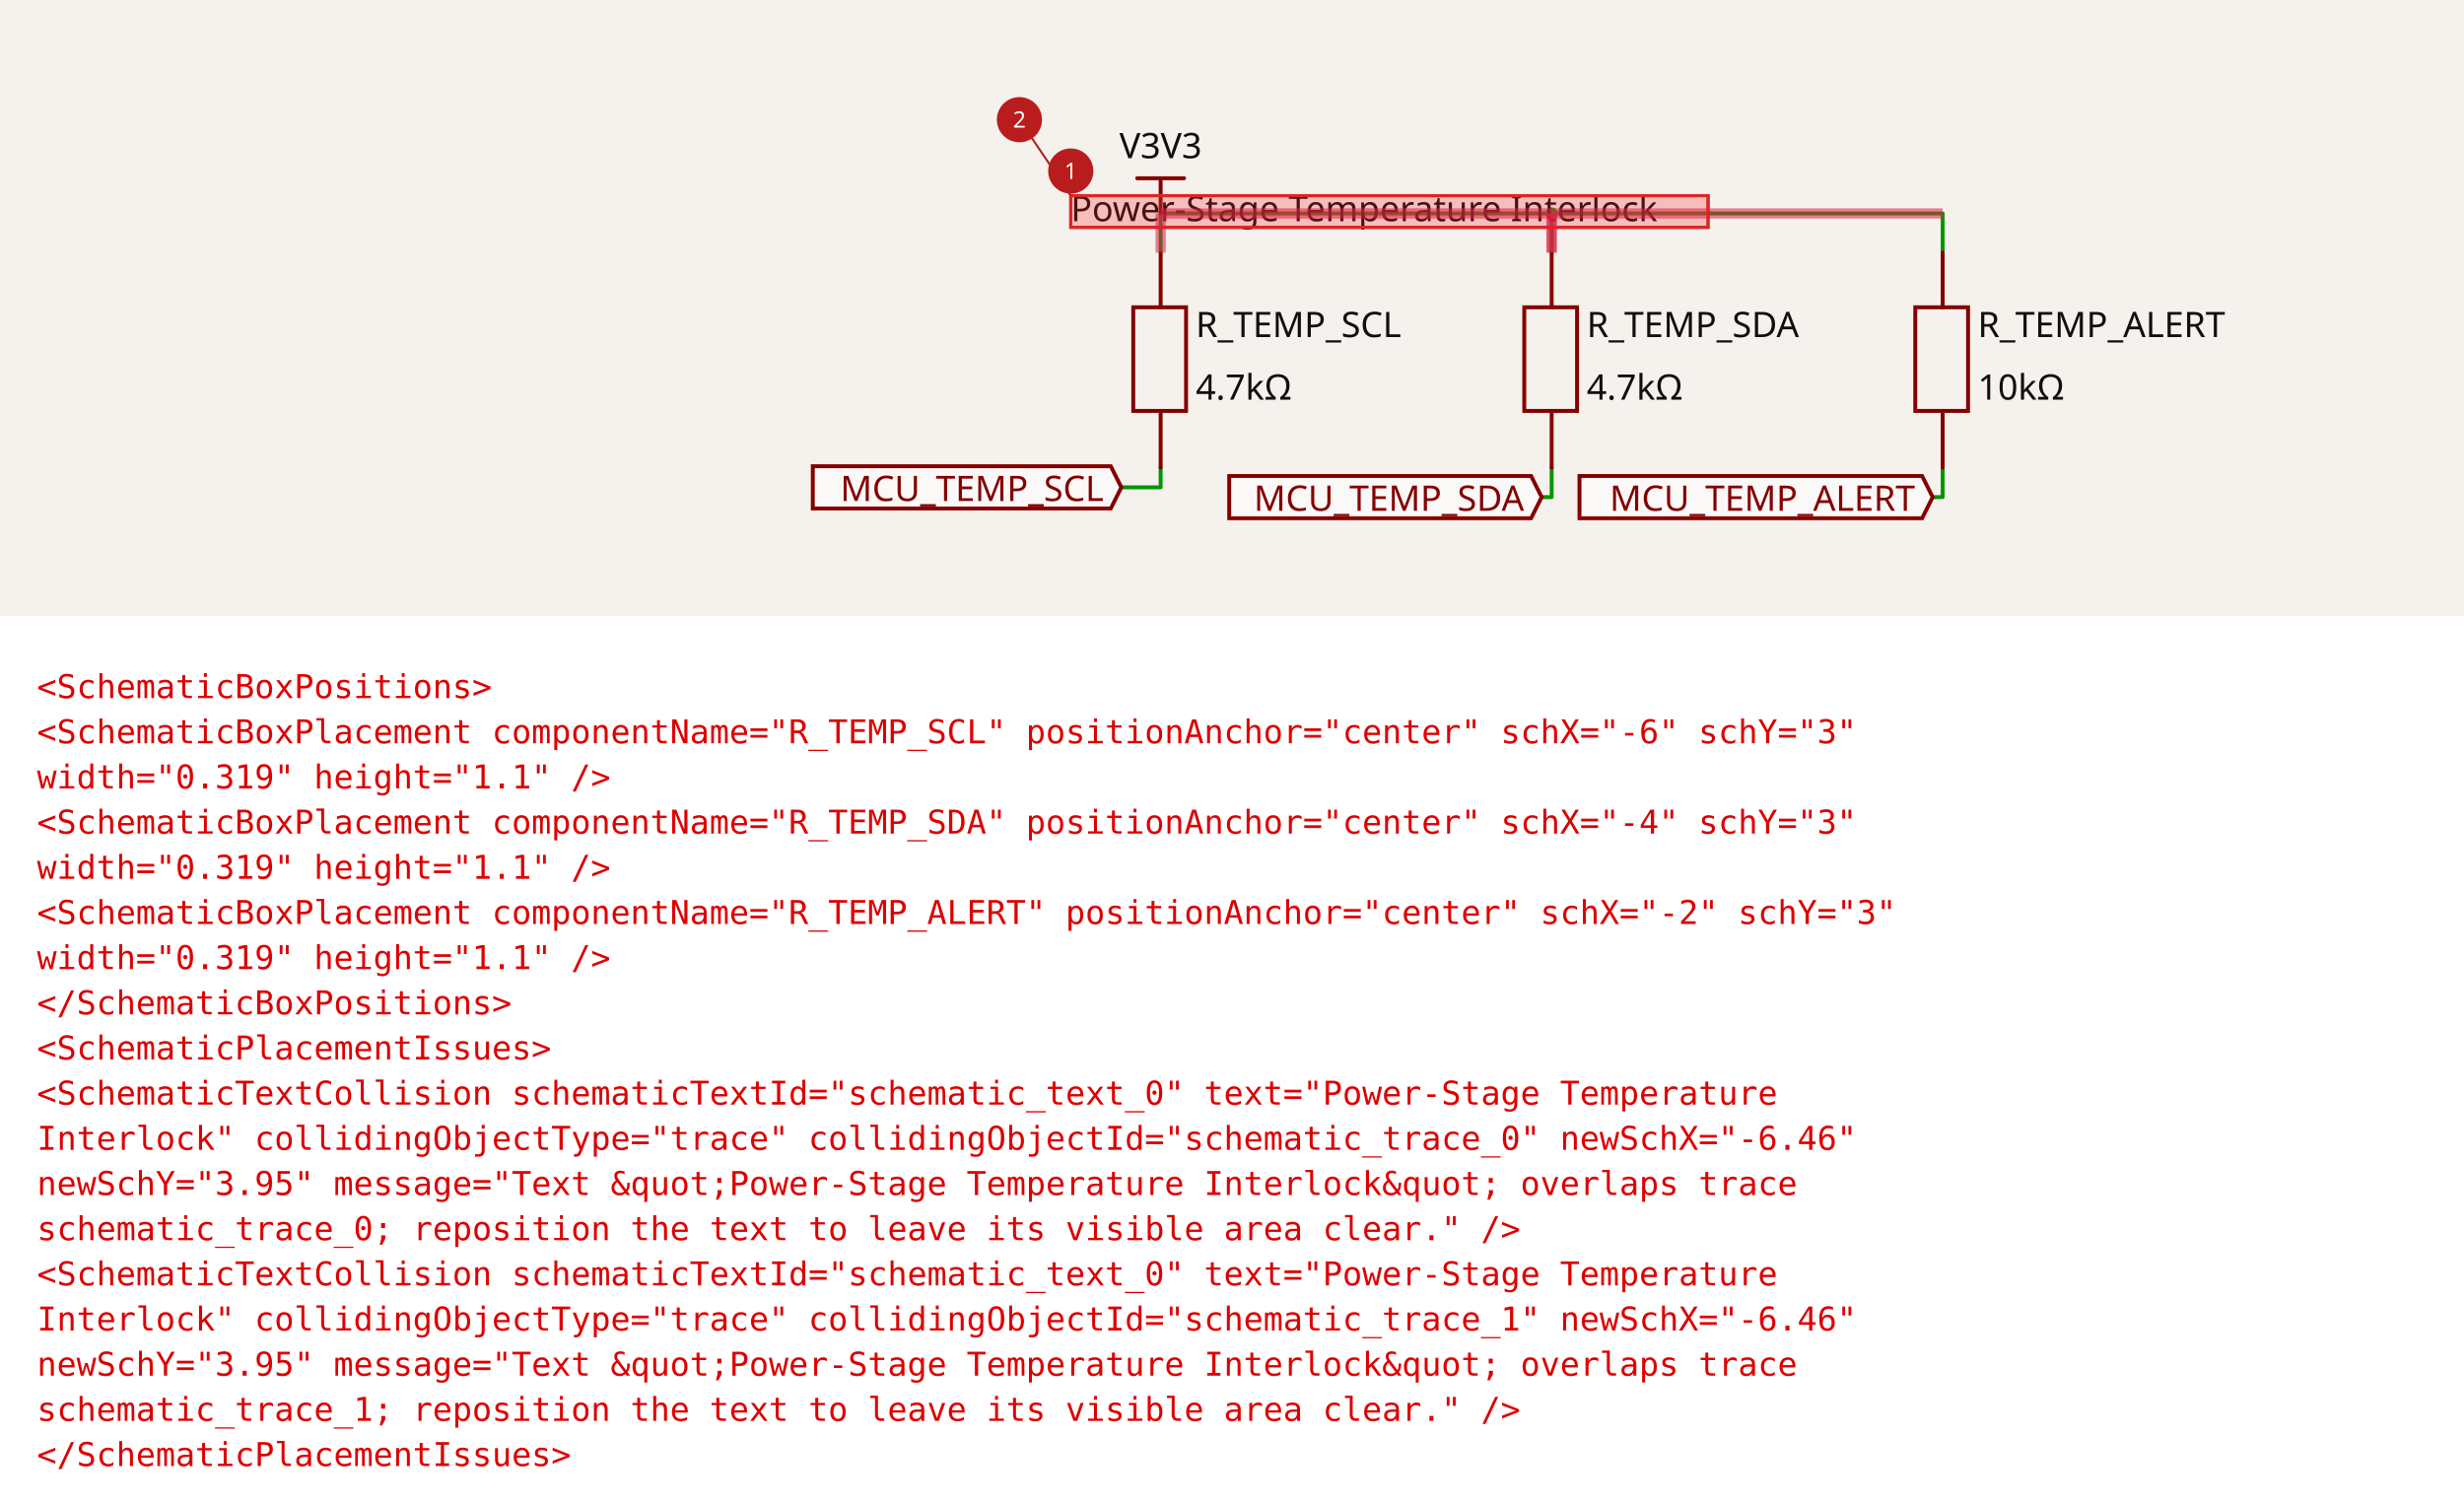
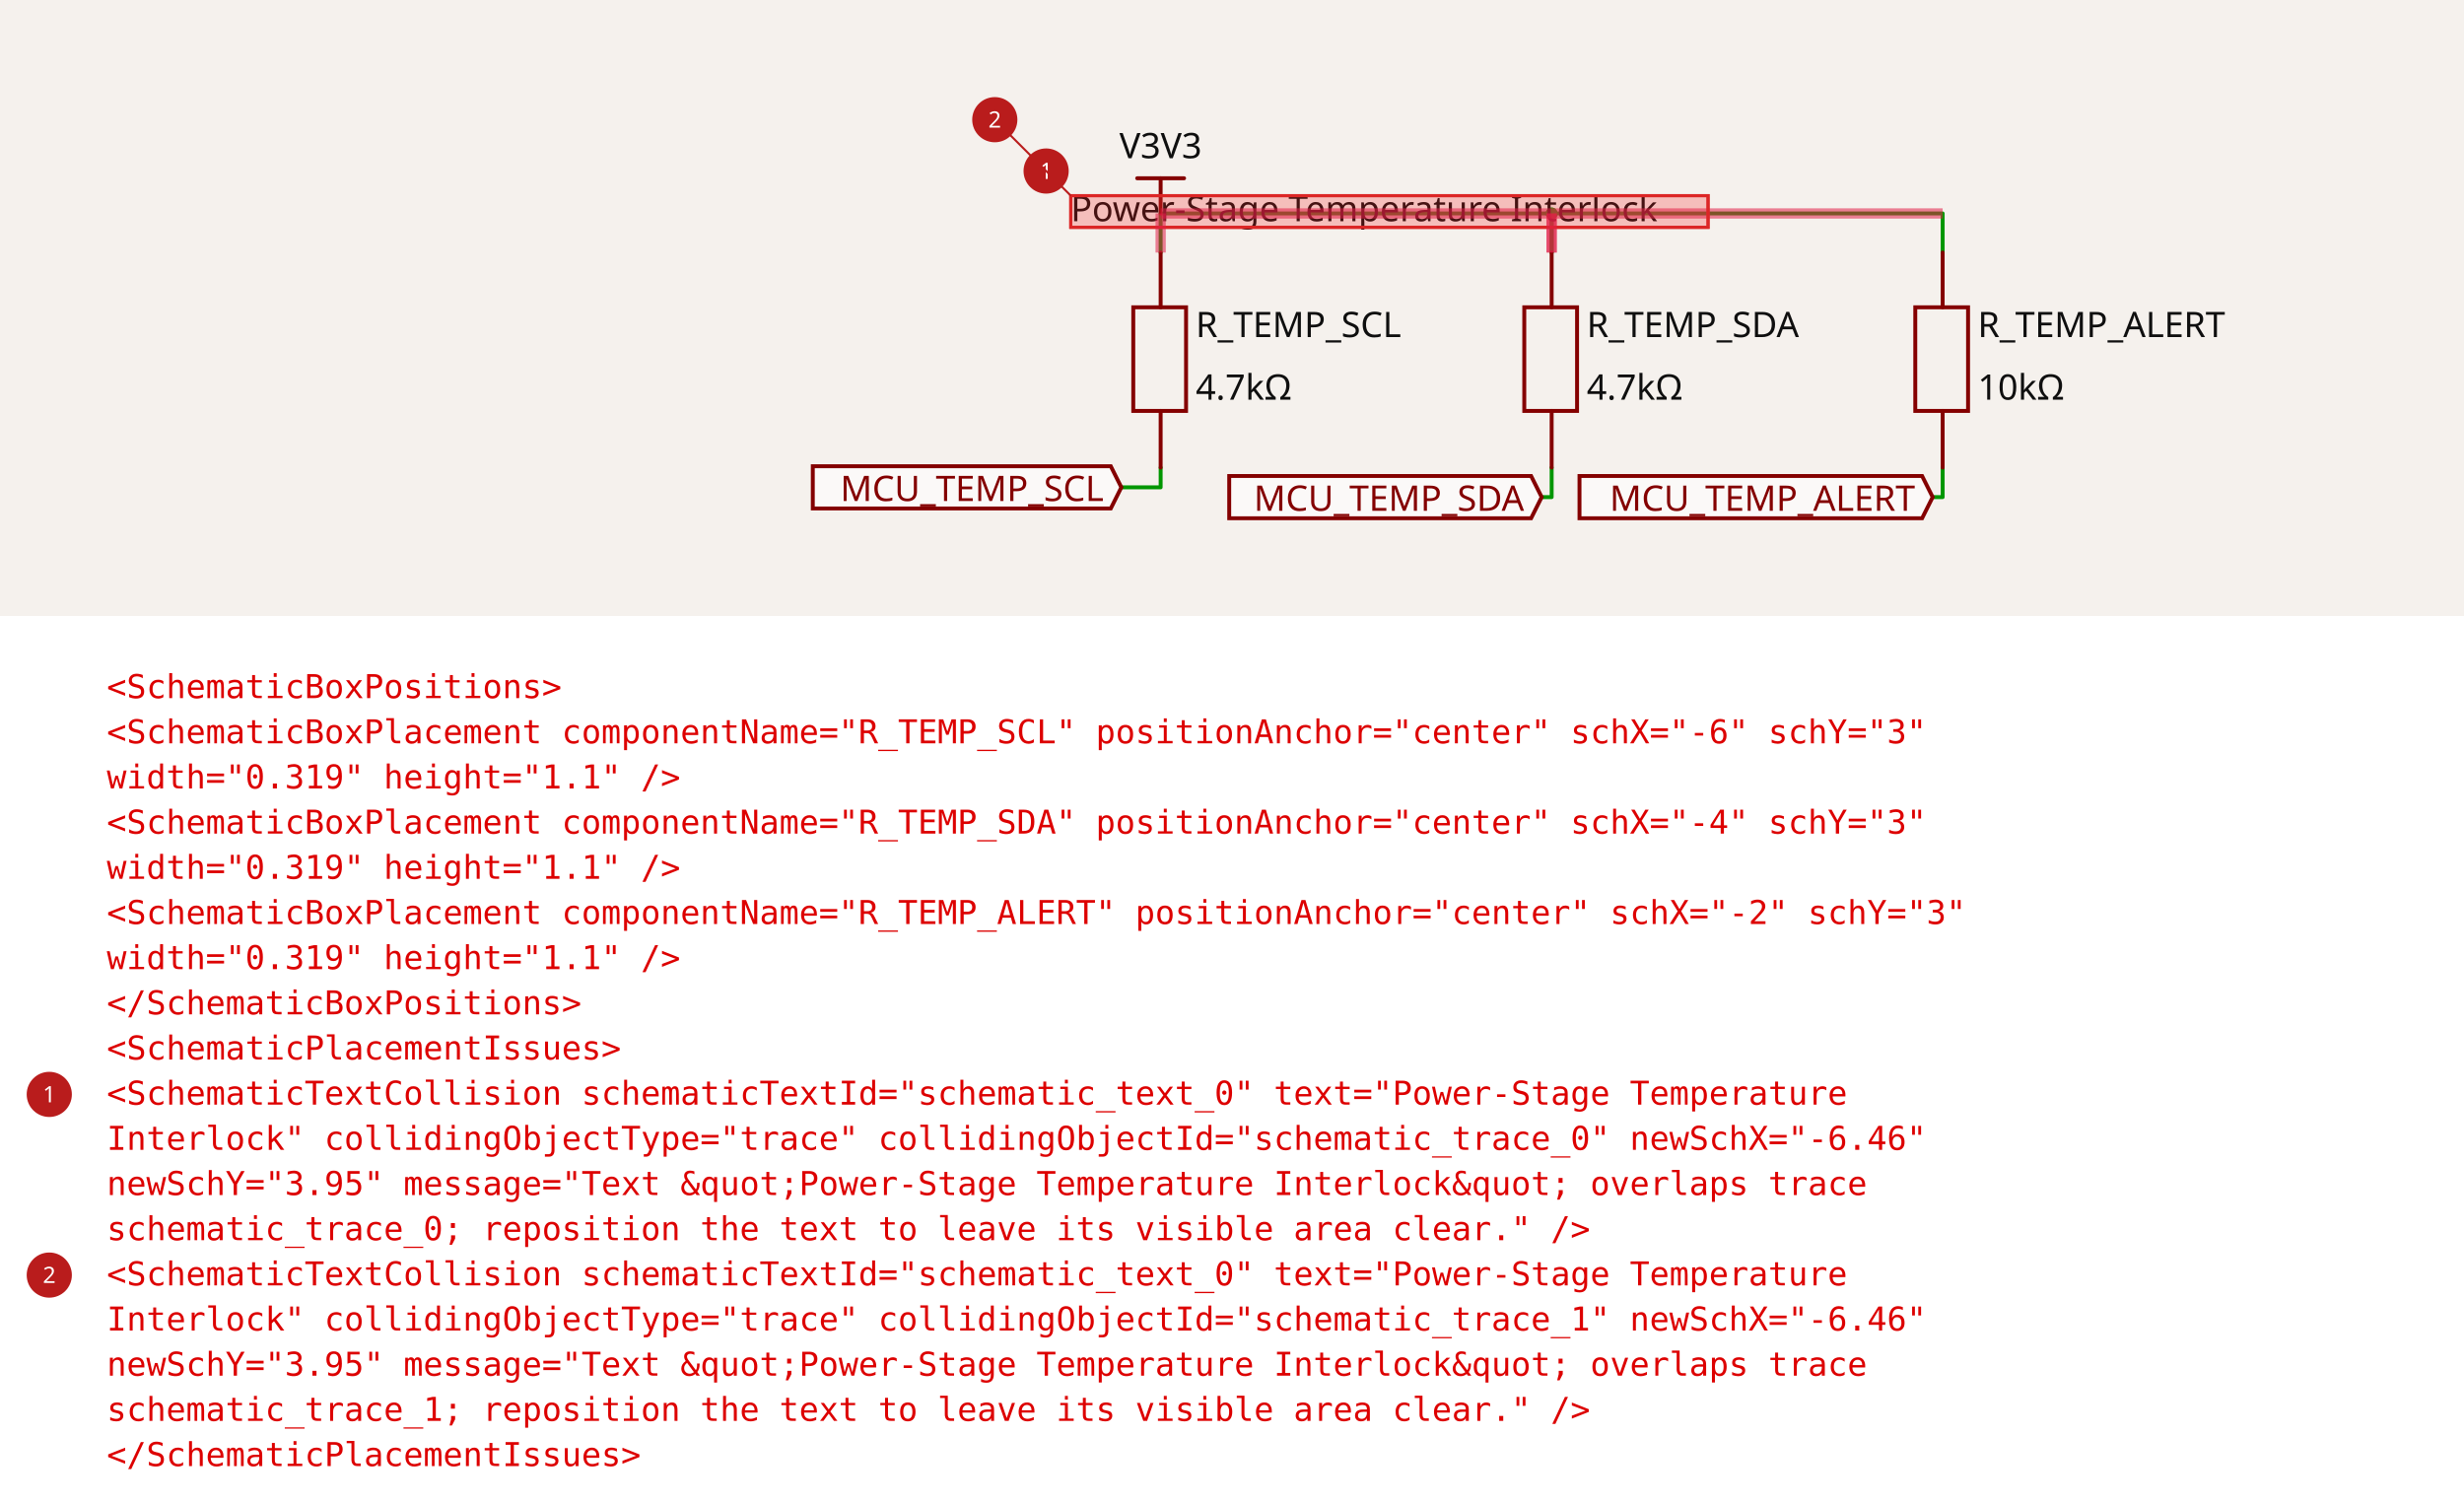
<svg xmlns="http://www.w3.org/2000/svg" width="1200" height="732" viewBox="0 0 1200 732" role="img" aria-label="schematic analysis fixture">
  <g transform="translate(0, 0)">
    <style>
              .boundary { fill: rgb(245, 241, 237); }
              .schematic-boundary { fill: none; stroke: #fff; }
              .component { fill: none; stroke: rgb(132, 0, 0); }
              .chip { fill: rgb(255, 255, 194); stroke: rgb(132, 0, 0); }
              .component-pin { fill: none; stroke: rgb(132, 0, 0); }
              /* Basic per-trace hover fallback */
              .trace:hover {
                filter: invert(1);
              }
              .trace:hover .trace-crossing-outline {
                opacity: 0;
              }
              .trace:hover .trace-junction {
                filter: invert(1);
              }
              /* Net-hover highlighting: when a trace or its overlays are hovered,
                 invert color for all traces (base + overlays) sharing the same
                 subcircuit connectivity key. Also hide crossing outline during hover. */
              svg:has(:is(g.trace[data-subcircuit-connectivity-map-key="unnamedsubcircuitsubcircuit_source_group_0_connectivity_net0"], g.trace-overlays[data-subcircuit-connectivity-map-key="unnamedsubcircuitsubcircuit_source_group_0_connectivity_net0"]):hover) :is(g.trace[data-subcircuit-connectivity-map-key="unnamedsubcircuitsubcircuit_source_group_0_connectivity_net0"], g.trace-overlays[data-subcircuit-connectivity-map-key="unnamedsubcircuitsubcircuit_source_group_0_connectivity_net0"]) { filter: invert(1); }
svg:has(:is(g.trace[data-subcircuit-connectivity-map-key="unnamedsubcircuitsubcircuit_source_group_0_connectivity_net0"], g.trace-overlays[data-subcircuit-connectivity-map-key="unnamedsubcircuitsubcircuit_source_group_0_connectivity_net0"]):hover) g.trace-overlays[data-subcircuit-connectivity-map-key="unnamedsubcircuitsubcircuit_source_group_0_connectivity_net0"] .trace-crossing-outline { opacity: 0; }
svg:has(:is(g.trace[data-subcircuit-connectivity-map-key="unnamedsubcircuitsubcircuit_source_group_0_connectivity_net1"], g.trace-overlays[data-subcircuit-connectivity-map-key="unnamedsubcircuitsubcircuit_source_group_0_connectivity_net1"]):hover) :is(g.trace[data-subcircuit-connectivity-map-key="unnamedsubcircuitsubcircuit_source_group_0_connectivity_net1"], g.trace-overlays[data-subcircuit-connectivity-map-key="unnamedsubcircuitsubcircuit_source_group_0_connectivity_net1"]) { filter: invert(1); }
svg:has(:is(g.trace[data-subcircuit-connectivity-map-key="unnamedsubcircuitsubcircuit_source_group_0_connectivity_net1"], g.trace-overlays[data-subcircuit-connectivity-map-key="unnamedsubcircuitsubcircuit_source_group_0_connectivity_net1"]):hover) g.trace-overlays[data-subcircuit-connectivity-map-key="unnamedsubcircuitsubcircuit_source_group_0_connectivity_net1"] .trace-crossing-outline { opacity: 0; }
svg:has(:is(g.trace[data-subcircuit-connectivity-map-key="unnamedsubcircuitsubcircuit_source_group_0_connectivity_net2"], g.trace-overlays[data-subcircuit-connectivity-map-key="unnamedsubcircuitsubcircuit_source_group_0_connectivity_net2"]):hover) :is(g.trace[data-subcircuit-connectivity-map-key="unnamedsubcircuitsubcircuit_source_group_0_connectivity_net2"], g.trace-overlays[data-subcircuit-connectivity-map-key="unnamedsubcircuitsubcircuit_source_group_0_connectivity_net2"]) { filter: invert(1); }
svg:has(:is(g.trace[data-subcircuit-connectivity-map-key="unnamedsubcircuitsubcircuit_source_group_0_connectivity_net2"], g.trace-overlays[data-subcircuit-connectivity-map-key="unnamedsubcircuitsubcircuit_source_group_0_connectivity_net2"]):hover) g.trace-overlays[data-subcircuit-connectivity-map-key="unnamedsubcircuitsubcircuit_source_group_0_connectivity_net2"] .trace-crossing-outline { opacity: 0; }
svg:has(:is(g.trace[data-subcircuit-connectivity-map-key="unnamedsubcircuitsubcircuit_source_group_0_connectivity_net3"], g.trace-overlays[data-subcircuit-connectivity-map-key="unnamedsubcircuitsubcircuit_source_group_0_connectivity_net3"]):hover) :is(g.trace[data-subcircuit-connectivity-map-key="unnamedsubcircuitsubcircuit_source_group_0_connectivity_net3"], g.trace-overlays[data-subcircuit-connectivity-map-key="unnamedsubcircuitsubcircuit_source_group_0_connectivity_net3"]) { filter: invert(1); }
svg:has(:is(g.trace[data-subcircuit-connectivity-map-key="unnamedsubcircuitsubcircuit_source_group_0_connectivity_net3"], g.trace-overlays[data-subcircuit-connectivity-map-key="unnamedsubcircuitsubcircuit_source_group_0_connectivity_net3"]):hover) g.trace-overlays[data-subcircuit-connectivity-map-key="unnamedsubcircuitsubcircuit_source_group_0_connectivity_net3"] .trace-crossing-outline { opacity: 0; }
              .text { font-family: sans-serif; fill: rgb(0, 150, 0); }
              .pin-number { fill: rgb(169, 0, 0); }
              .port-label { fill: rgb(0, 100, 100); }
              .component-name { fill: rgb(0, 100, 100); }

            </style>
    <rect class="boundary" x="0" y="0" width="1200" height="300" />
    <g class="trace sch-trace" data-layer="base" data-circuit-json-type="schematic_trace" data-schematic-trace-id="schematic_trace_0" data-subcircuit-connectivity-map-key="unnamedsubcircuitsubcircuit_source_group_0_connectivity_net0">
      <path d="M 755.671 123.001 L 755.671 103.959 L 946.095 103.959 L 946.095 123.001" class="trace-invisible-hover-outline sch-trace-hitbox" stroke="rgb(0, 150, 0)" fill="none" stroke-width="15.234px" stroke-linecap="round" opacity="0" stroke-linejoin="round" />
      <path class="sch-trace-path" d="M 755.671 123.001 L 755.671 103.959 L 946.095 103.959 L 946.095 123.001" stroke="rgb(0, 150, 0)" fill="none" stroke-width="1.904px" stroke-linecap="round" stroke-linejoin="round" />
    </g>
    <g class="trace sch-trace" data-layer="base" data-circuit-json-type="schematic_trace" data-schematic-trace-id="schematic_trace_1" data-subcircuit-connectivity-map-key="unnamedsubcircuitsubcircuit_source_group_0_connectivity_net0">
      <path d="M 565.248 123.001 L 565.248 103.959 L 755.671 103.959 L 755.671 123.001" class="trace-invisible-hover-outline sch-trace-hitbox" stroke="rgb(0, 150, 0)" fill="none" stroke-width="15.234px" stroke-linecap="round" opacity="0" stroke-linejoin="round" />
      <path class="sch-trace-path" d="M 565.248 123.001 L 565.248 103.959 L 755.671 103.959 L 755.671 123.001" stroke="rgb(0, 150, 0)" fill="none" stroke-width="1.904px" stroke-linecap="round" stroke-linejoin="round" />
    </g>
    <g class="trace sch-trace" data-layer="base" data-circuit-json-type="schematic_trace" data-schematic-trace-id="schematic_trace_2" data-subcircuit-connectivity-map-key="unnamedsubcircuitsubcircuit_source_group_0_connectivity_net1">
      <path d="M 565.248 227.734 L 565.248 237.351 L 546.11 237.351" class="trace-invisible-hover-outline sch-trace-hitbox" stroke="rgb(0, 150, 0)" fill="none" stroke-width="15.234px" stroke-linecap="round" opacity="0" stroke-linejoin="round" />
      <path class="sch-trace-path" d="M 565.248 227.734 L 565.248 237.351 L 546.11 237.351" stroke="rgb(0, 150, 0)" fill="none" stroke-width="1.904px" stroke-linecap="round" stroke-linejoin="round" />
    </g>
    <g class="trace sch-trace" data-layer="base" data-circuit-json-type="schematic_trace" data-schematic-trace-id="schematic_trace_3" data-subcircuit-connectivity-map-key="unnamedsubcircuitsubcircuit_source_group_0_connectivity_net2">
      <path d="M 755.671 227.734 L 755.671 242.111 L 750.816 242.111" class="trace-invisible-hover-outline sch-trace-hitbox" stroke="rgb(0, 150, 0)" fill="none" stroke-width="15.234px" stroke-linecap="round" opacity="0" stroke-linejoin="round" />
      <path class="sch-trace-path" d="M 755.671 227.734 L 755.671 242.111 L 750.816 242.111" stroke="rgb(0, 150, 0)" fill="none" stroke-width="1.904px" stroke-linecap="round" stroke-linejoin="round" />
    </g>
    <g class="trace sch-trace" data-layer="base" data-circuit-json-type="schematic_trace" data-schematic-trace-id="schematic_trace_4" data-subcircuit-connectivity-map-key="unnamedsubcircuitsubcircuit_source_group_0_connectivity_net3">
      <path d="M 946.095 227.734 L 946.095 242.111 L 941.239 242.111" class="trace-invisible-hover-outline sch-trace-hitbox" stroke="rgb(0, 150, 0)" fill="none" stroke-width="15.234px" stroke-linecap="round" opacity="0" stroke-linejoin="round" />
      <path class="sch-trace-path" d="M 946.095 227.734 L 946.095 242.111 L 941.239 242.111" stroke="rgb(0, 150, 0)" fill="none" stroke-width="1.904px" stroke-linecap="round" stroke-linejoin="round" />
    </g>
    <g class="trace-overlays sch-trace-overlays" data-layer="overlay" data-circuit-json-type="schematic_trace" data-schematic-trace-id="schematic_trace_0" data-subcircuit-connectivity-map-key="unnamedsubcircuitsubcircuit_source_group_0_connectivity_net0">
      <circle cx="755.671" cy="103.959" r="2.856" class="trace-junction sch-trace-junction" fill="rgb(0, 150, 0)" />
    </g>
    <g class="trace-overlays sch-trace-overlays" data-layer="overlay" data-circuit-json-type="schematic_trace" data-schematic-trace-id="schematic_trace_1" data-subcircuit-connectivity-map-key="unnamedsubcircuitsubcircuit_source_group_0_connectivity_net0">
      <circle cx="755.671" cy="103.959" r="2.856" class="trace-junction sch-trace-junction" fill="rgb(0, 150, 0)" />
    </g>
    <g class="trace-overlays sch-trace-overlays" data-layer="overlay" data-circuit-json-type="schematic_trace" data-schematic-trace-id="schematic_trace_2" data-subcircuit-connectivity-map-key="unnamedsubcircuitsubcircuit_source_group_0_connectivity_net1" />
    <g class="trace-overlays sch-trace-overlays" data-layer="overlay" data-circuit-json-type="schematic_trace" data-schematic-trace-id="schematic_trace_3" data-subcircuit-connectivity-map-key="unnamedsubcircuitsubcircuit_source_group_0_connectivity_net2" />
    <g class="trace-overlays sch-trace-overlays" data-layer="overlay" data-circuit-json-type="schematic_trace" data-schematic-trace-id="schematic_trace_4" data-subcircuit-connectivity-map-key="unnamedsubcircuitsubcircuit_source_group_0_connectivity_net3" />
    <g class="sch-component" data-circuit-json-type="schematic_component" data-schematic-component-id="schematic_component_0">
      <rect class="component-overlay sch-component-overlay" x="551.918" y="123.001" width="25.707" height="104.733" fill="transparent" />
      <path class="sch-component-symbol-path" d="M 565.248 123.001 L 565.248 149.66" stroke="rgb(132, 0, 0)" fill="none" stroke-width="1.904px" stroke-linecap="round" />
      <path class="sch-component-symbol-path" d="M 565.248 200.123 L 565.248 227.734" stroke="rgb(132, 0, 0)" fill="none" stroke-width="1.904px" stroke-linecap="round" />
      <path class="sch-component-symbol-path" d="M 577.625 175.368 L 577.625 200.123 L 551.918 200.123 L 551.918 149.66 L 577.625 149.66 L 577.625 175.368" stroke="rgb(132, 0, 0)" fill="none" stroke-width="1.904px" stroke-linecap="round" />
      <text class="sch-component-name sch-component-text" x="582.334" y="158.229" stroke="rgb(245, 241, 237)" stroke-width="1.904px" paint-order="stroke" fill="rgb(15, 15, 15)" font-family="sans-serif" text-anchor="start" dominant-baseline="middle" font-size="17.138px">R_TEMP_SCL</text>
      <text class="sch-component-text" x="582.334" y="188.697" fill="rgb(15, 15, 15)" font-family="sans-serif" text-anchor="start" dominant-baseline="middle" font-size="17.138px">4.7kΩ</text>
    </g>
    <g class="sch-component" data-circuit-json-type="schematic_component" data-schematic-component-id="schematic_component_1">
      <rect class="component-overlay sch-component-overlay" x="742.342" y="123.001" width="25.707" height="104.733" fill="transparent" />
      <path class="sch-component-symbol-path" d="M 755.671 123.001 L 755.671 149.66" stroke="rgb(132, 0, 0)" fill="none" stroke-width="1.904px" stroke-linecap="round" />
      <path class="sch-component-symbol-path" d="M 755.671 200.123 L 755.671 227.734" stroke="rgb(132, 0, 0)" fill="none" stroke-width="1.904px" stroke-linecap="round" />
      <path class="sch-component-symbol-path" d="M 768.049 175.368 L 768.049 200.123 L 742.342 200.123 L 742.342 149.66 L 768.049 149.66 L 768.049 175.368" stroke="rgb(132, 0, 0)" fill="none" stroke-width="1.904px" stroke-linecap="round" />
      <text class="sch-component-name sch-component-text" x="772.758" y="158.229" stroke="rgb(245, 241, 237)" stroke-width="1.904px" paint-order="stroke" fill="rgb(15, 15, 15)" font-family="sans-serif" text-anchor="start" dominant-baseline="middle" font-size="17.138px">R_TEMP_SDA</text>
      <text class="sch-component-text" x="772.758" y="188.697" fill="rgb(15, 15, 15)" font-family="sans-serif" text-anchor="start" dominant-baseline="middle" font-size="17.138px">4.7kΩ</text>
    </g>
    <g class="sch-component" data-circuit-json-type="schematic_component" data-schematic-component-id="schematic_component_2">
      <rect class="component-overlay sch-component-overlay" x="932.766" y="123.001" width="25.707" height="104.733" fill="transparent" />
      <path class="sch-component-symbol-path" d="M 946.095 123.001 L 946.095 149.66" stroke="rgb(132, 0, 0)" fill="none" stroke-width="1.904px" stroke-linecap="round" />
      <path class="sch-component-symbol-path" d="M 946.095 200.123 L 946.095 227.734" stroke="rgb(132, 0, 0)" fill="none" stroke-width="1.904px" stroke-linecap="round" />
      <path class="sch-component-symbol-path" d="M 958.473 175.368 L 958.473 200.123 L 932.766 200.123 L 932.766 149.66 L 958.473 149.66 L 958.473 175.368" stroke="rgb(132, 0, 0)" fill="none" stroke-width="1.904px" stroke-linecap="round" />
      <text class="sch-component-name sch-component-text" x="963.182" y="158.229" stroke="rgb(245, 241, 237)" stroke-width="1.904px" paint-order="stroke" fill="rgb(15, 15, 15)" font-family="sans-serif" text-anchor="start" dominant-baseline="middle" font-size="17.138px">R_TEMP_ALERT</text>
      <text class="sch-component-text" x="963.182" y="188.697" fill="rgb(15, 15, 15)" font-family="sans-serif" text-anchor="start" dominant-baseline="middle" font-size="17.138px">10kΩ</text>
    </g>
    <g class="schematic-port-hover sch-port-hover" data-schematic-port-id="source_port_0">
      <circle cx="565.248" cy="123.001" r="3.808" fill="red" opacity="0" />
    </g>
    <g class="schematic-port-hover sch-port-hover" data-schematic-port-id="source_port_1">
      <circle cx="565.248" cy="227.734" r="3.808" fill="red" opacity="0" />
    </g>
    <g class="schematic-port-hover sch-port-hover" data-schematic-port-id="source_port_2">
      <circle cx="755.671" cy="123.001" r="3.808" fill="red" opacity="0" />
    </g>
    <g class="schematic-port-hover sch-port-hover" data-schematic-port-id="source_port_3">
      <circle cx="755.671" cy="227.734" r="3.808" fill="red" opacity="0" />
    </g>
    <g class="schematic-port-hover sch-port-hover" data-schematic-port-id="source_port_4">
      <circle cx="946.095" cy="123.001" r="3.808" fill="red" opacity="0" />
    </g>
    <g class="schematic-port-hover sch-port-hover" data-schematic-port-id="source_port_5">
      <circle cx="946.095" cy="227.734" r="3.808" fill="red" opacity="0" />
    </g>
    <rect class="component-overlay sch-component-overlay sch-net-label-overlay" x="553.822" y="86.821" width="22.851" height="17.138" fill="transparent" />
    <path class="sch-net-label-symbol-path" d="M 576.673 86.821 L 553.822 86.821" stroke="rgb(132, 0, 0)" fill="none" stroke-width="1.904px" stroke-linecap="round" />
    <path class="sch-net-label-symbol-path" d="M 565.248 86.821 L 565.248 103.959" stroke="rgb(132, 0, 0)" fill="none" stroke-width="1.904px" stroke-linecap="round" />
    <text class="sch-net-label-symbol-text" x="565.248" y="82.06" fill="rgb(15, 15, 15)" font-family="sans-serif" text-anchor="middle" dominant-baseline="ideographic" font-size="17.138px">V3V3</text>
    <path class="net-label sch-net-label" d="     M 546.11,237.351     L 540.969,247.633     L 395.84,247.633     L 395.84,227.068     L 540.969,227.068     Z   " fill="rgba(255, 255, 255, 0.6)" stroke="rgb(132, 0, 0)" stroke-width="1.904px" />
    <text class="net-label-text sch-net-label-text" x="537.541" y="237.351" fill="rgb(132, 0, 0)" text-anchor="end" dominant-baseline="central" font-family="sans-serif" font-variant-numeric="tabular-nums" font-size="17.138px" transform="">MCU_TEMP_SCL</text>
    <path class="net-label sch-net-label" d="     M 750.816,242.111     L 745.674,252.394     L 598.642,252.394     L 598.642,231.828     L 745.674,231.828     Z   " fill="rgba(255, 255, 255, 0.6)" stroke="rgb(132, 0, 0)" stroke-width="1.904px" />
    <text class="net-label-text sch-net-label-text" x="742.247" y="242.111" fill="rgb(132, 0, 0)" text-anchor="end" dominant-baseline="central" font-family="sans-serif" font-variant-numeric="tabular-nums" font-size="17.138px" transform="">MCU_TEMP_SDA</text>
    <path class="net-label sch-net-label" d="     M 941.239,242.111     L 936.098,252.394     L 769.236,252.394     L 769.236,231.828     L 936.098,231.828     Z   " fill="rgba(255, 255, 255, 0.6)" stroke="rgb(132, 0, 0)" stroke-width="1.904px" />
    <text class="net-label-text sch-net-label-text" x="932.67" y="242.111" fill="rgb(132, 0, 0)" text-anchor="end" dominant-baseline="central" font-family="sans-serif" font-variant-numeric="tabular-nums" font-size="17.138px" transform="">MCU_TEMP_ALERT</text>
    <text class="sch-text" x="521.476" y="94.438" fill="#000000" text-anchor="start" dominant-baseline="hanging" font-family="sans-serif" font-size="17.138px" transform="rotate(0, 521.4761, 94.43751)">Power-Stage Temperature Interlock</text>
    <g class="schematic-issue-highlights">
      <g data-issue-number="1" data-issue-type="SchematicTextCollision" data-schematic-sheet-id="">
        <rect x="521.476" y="95.294" width="310.372" height="15.424" fill="#ef4444" fill-opacity="0.16" stroke="#dc2626" stroke-width="1.5" />
        <line x1="755.671" y1="123.001" x2="755.671" y2="103.959" stroke="#e11d48" stroke-width="5" stroke-opacity="0.55" />
        <line x1="755.671" y1="103.959" x2="946.095" y2="103.959" stroke="#e11d48" stroke-width="5" stroke-opacity="0.55" />
-         <circle cx="521.476" cy="83.294" r="11" fill="#b91c1c" />
-         <text x="521.476" y="83.294" dy="0.35em" text-anchor="middle" font-family="sans-serif" font-size="11" fill="white">1</text>
+         <g class="issue-marker">
+           <circle cx="509.476" cy="83.294" r="11" fill="#b91c1c" />
+           <text x="509.476" y="83.294" dy="0.35em" text-anchor="middle" font-family="sans-serif" font-size="11" fill="white">1</text>
+         </g>
      </g>
      <g data-issue-number="2" data-issue-type="SchematicTextCollision" data-schematic-sheet-id="">
        <rect x="521.476" y="95.294" width="310.372" height="15.424" fill="#ef4444" fill-opacity="0.16" stroke="#dc2626" stroke-width="1.5" />
        <line x1="565.248" y1="123.001" x2="565.248" y2="103.959" stroke="#e11d48" stroke-width="5" stroke-opacity="0.55" />
        <line x1="565.248" y1="103.959" x2="755.671" y2="103.959" stroke="#e11d48" stroke-width="5" stroke-opacity="0.55" />
        <line x1="755.671" y1="103.959" x2="755.671" y2="123.001" stroke="#e11d48" stroke-width="5" stroke-opacity="0.55" />
-         <line x1="496.476" y1="58.294" x2="521.476" y2="95.294" stroke="#b91c1c" />
-         <circle cx="496.476" cy="58.294" r="11" fill="#b91c1c" />
-         <text x="496.476" y="58.294" dy="0.35em" text-anchor="middle" font-family="sans-serif" font-size="11" fill="white">2</text>
+         <line x1="484.476" y1="58.294" x2="521.476" y2="95.294" stroke="#b91c1c" />
+         <g class="issue-marker">
+           <circle cx="484.476" cy="58.294" r="11" fill="#b91c1c" />
+           <text x="484.476" y="58.294" dy="0.35em" text-anchor="middle" font-family="sans-serif" font-size="11" fill="white">2</text>
+         </g>
      </g>
    </g>
  </g>
  <g transform="translate(0, 300) scale(1, 1) translate(0, 0)">
    <rect width="100%" height="100%" fill="#fff" />
-     <text x="18" y="40" fill="#d00" font-family="Menlo, Consolas, monospace" font-size="16">
-       <tspan x="18" dy="0">&lt;SchematicBoxPositions&gt;</tspan>
-       <tspan x="18" dy="22">&lt;SchematicBoxPlacement componentName="R_TEMP_SCL" positionAnchor="center" schX="-6" schY="3"</tspan>
-       <tspan x="18" dy="22">  width="0.319" height="1.1" /&gt;</tspan>
-       <tspan x="18" dy="22">&lt;SchematicBoxPlacement componentName="R_TEMP_SDA" positionAnchor="center" schX="-4" schY="3"</tspan>
-       <tspan x="18" dy="22">  width="0.319" height="1.1" /&gt;</tspan>
-       <tspan x="18" dy="22">&lt;SchematicBoxPlacement componentName="R_TEMP_ALERT" positionAnchor="center" schX="-2" schY="3"</tspan>
-       <tspan x="18" dy="22">  width="0.319" height="1.1" /&gt;</tspan>
-       <tspan x="18" dy="22">&lt;/SchematicBoxPositions&gt;</tspan>
-       <tspan x="18" dy="22">&lt;SchematicPlacementIssues&gt;</tspan>
-       <tspan x="18" dy="22">&lt;SchematicTextCollision schematicTextId="schematic_text_0" text="Power-Stage Temperature</tspan>
-       <tspan x="18" dy="22">  Interlock" collidingObjectType="trace" collidingObjectId="schematic_trace_0" newSchX="-6.46"</tspan>
-       <tspan x="18" dy="22">  newSchY="3.95" message="Text &amp;quot;Power-Stage Temperature Interlock&amp;quot; overlaps trace</tspan>
-       <tspan x="18" dy="22">  schematic_trace_0; reposition the text to leave its visible area clear." /&gt;</tspan>
-       <tspan x="18" dy="22">&lt;SchematicTextCollision schematicTextId="schematic_text_0" text="Power-Stage Temperature</tspan>
-       <tspan x="18" dy="22">  Interlock" collidingObjectType="trace" collidingObjectId="schematic_trace_1" newSchX="-6.46"</tspan>
-       <tspan x="18" dy="22">  newSchY="3.95" message="Text &amp;quot;Power-Stage Temperature Interlock&amp;quot; overlaps trace</tspan>
-       <tspan x="18" dy="22">  schematic_trace_1; reposition the text to leave its visible area clear." /&gt;</tspan>
-       <tspan x="18" dy="22">&lt;/SchematicPlacementIssues&gt;</tspan>
+     <text x="52" y="40" fill="#d00" font-family="Menlo, Consolas, monospace" font-size="16">
+       <tspan x="52" dy="0">&lt;SchematicBoxPositions&gt;</tspan>
+       <tspan x="52" dy="22">&lt;SchematicBoxPlacement componentName="R_TEMP_SCL" positionAnchor="center" schX="-6" schY="3"</tspan>
+       <tspan x="52" dy="22">  width="0.319" height="1.1" /&gt;</tspan>
+       <tspan x="52" dy="22">&lt;SchematicBoxPlacement componentName="R_TEMP_SDA" positionAnchor="center" schX="-4" schY="3"</tspan>
+       <tspan x="52" dy="22">  width="0.319" height="1.1" /&gt;</tspan>
+       <tspan x="52" dy="22">&lt;SchematicBoxPlacement componentName="R_TEMP_ALERT" positionAnchor="center" schX="-2" schY="3"</tspan>
+       <tspan x="52" dy="22">  width="0.319" height="1.1" /&gt;</tspan>
+       <tspan x="52" dy="22">&lt;/SchematicBoxPositions&gt;</tspan>
+       <tspan x="52" dy="22">&lt;SchematicPlacementIssues&gt;</tspan>
+       <tspan x="52" dy="22">&lt;SchematicTextCollision schematicTextId="schematic_text_0" text="Power-Stage Temperature</tspan>
+       <tspan x="52" dy="22">  Interlock" collidingObjectType="trace" collidingObjectId="schematic_trace_0" newSchX="-6.46"</tspan>
+       <tspan x="52" dy="22">  newSchY="3.95" message="Text &amp;quot;Power-Stage Temperature Interlock&amp;quot; overlaps trace</tspan>
+       <tspan x="52" dy="22">  schematic_trace_0; reposition the text to leave its visible area clear." /&gt;</tspan>
+       <tspan x="52" dy="22">&lt;SchematicTextCollision schematicTextId="schematic_text_0" text="Power-Stage Temperature</tspan>
+       <tspan x="52" dy="22">  Interlock" collidingObjectType="trace" collidingObjectId="schematic_trace_1" newSchX="-6.46"</tspan>
+       <tspan x="52" dy="22">  newSchY="3.95" message="Text &amp;quot;Power-Stage Temperature Interlock&amp;quot; overlaps trace</tspan>
+       <tspan x="52" dy="22">  schematic_trace_1; reposition the text to leave its visible area clear." /&gt;</tspan>
+       <tspan x="52" dy="22">&lt;/SchematicPlacementIssues&gt;</tspan>
    </text>
+     <g data-listing-issue-number="1">
+       <circle cx="24" cy="233" r="11" fill="#b91c1c" />
+       <text x="24" y="233" dy="0.35em" text-anchor="middle" font-family="sans-serif" font-size="11" fill="white">1</text>
+     </g>
+     <g data-listing-issue-number="2">
+       <circle cx="24" cy="321" r="11" fill="#b91c1c" />
+       <text x="24" y="321" dy="0.35em" text-anchor="middle" font-family="sans-serif" font-size="11" fill="white">2</text>
+     </g>
  </g>
</svg>
